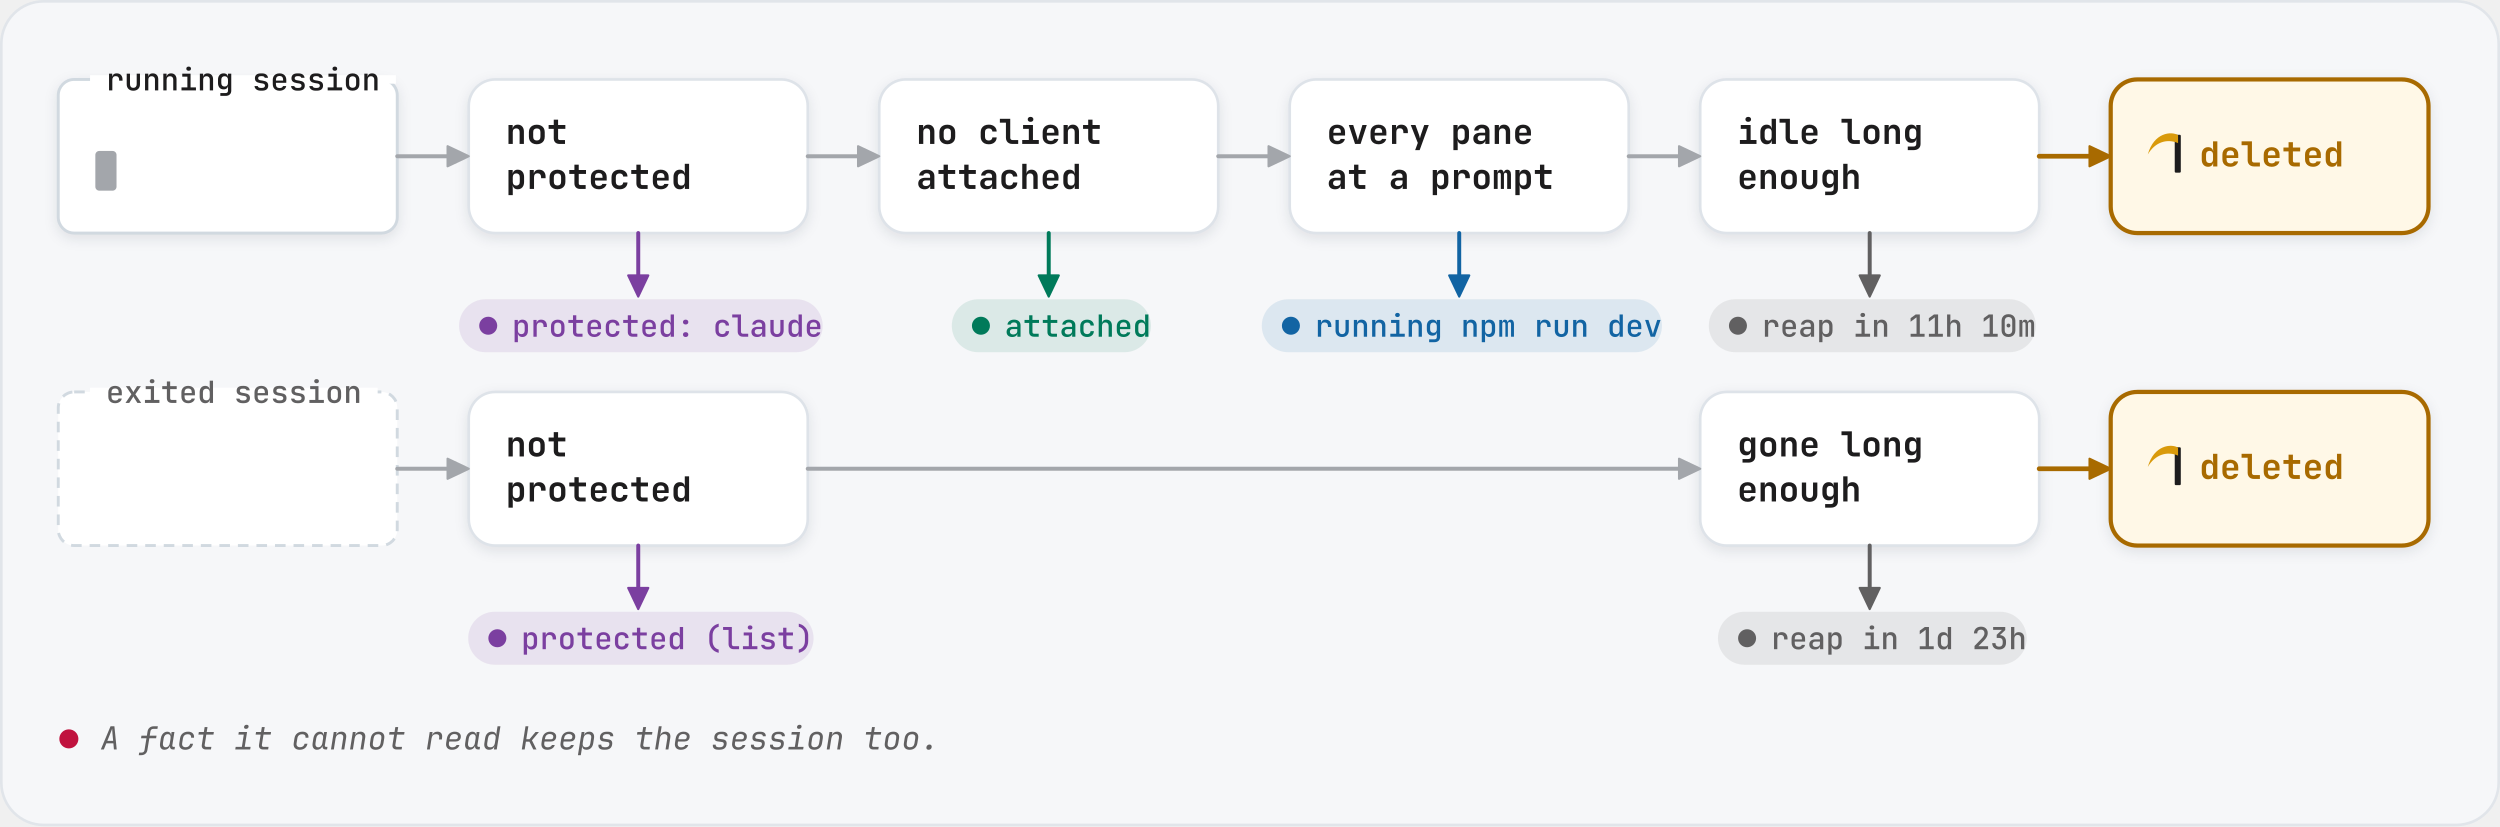
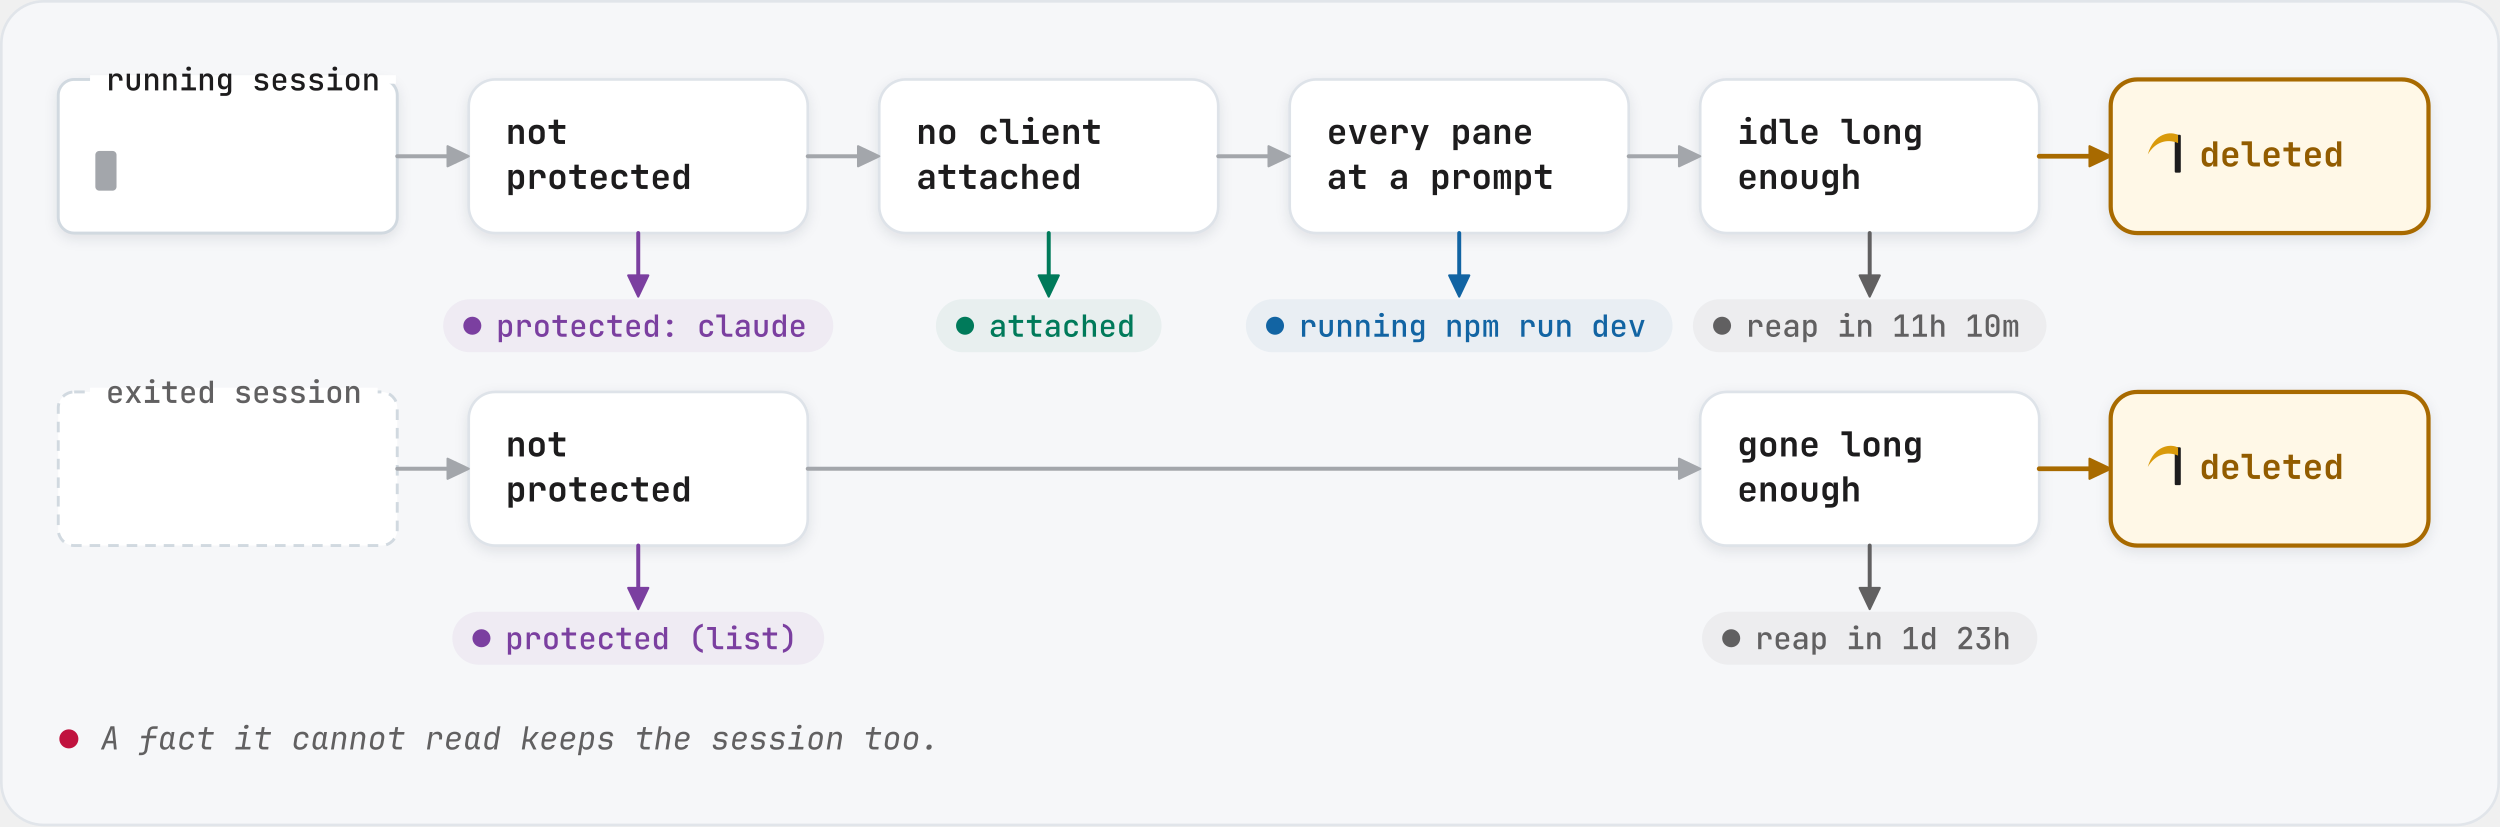
<svg xmlns="http://www.w3.org/2000/svg" viewBox="0 0 944 312" width="944" height="312" role="img" aria-label="A running session is deleted only if it is not protected, has no client attached, every pane is at a shell prompt and it has been idle long enough. Each check it fails keeps it, with the words the dashboard shows: protected: claude, attached, running npm run dev, reap in 11h 10m. An exited session is deleted once it has been gone long enough, unless protected. A fact it cannot read keeps the session too.">
  <defs>
    <filter id="lift" x="-8%" y="-20%" width="116%" height="160%" color-interpolation-filters="sRGB">
      <feGaussianBlur in="SourceAlpha" stdDeviation="2.4" />
      <feOffset dy="1.6" result="blur" />
      <feFlood flood-color="#101828" flood-opacity="0.10" />
      <feComposite in2="blur" operator="in" result="shade" />
      <feMerge>
        <feMergeNode in="shade" />
        <feMergeNode in="SourceGraphic" />
      </feMerge>
    </filter>
    <path id="g0" d="M102 0V-550H206V-445H232L199 -380Q199 -469 238 -514Q277 -560 354 -560Q442 -560 494 -506Q545 -451 545 -356V-319H434V-347Q434 -406 404 -438Q375 -469 322 -469Q269 -469 240 -437Q210 -405 210 -347V0Z" />
    <path id="g1" d="M299 10Q200 10 141 -48Q82 -105 82 -204V-550H190V-204Q190 -147 219 -116Q248 -84 299 -84Q351 -84 380 -116Q410 -147 410 -204V-550H518V-204Q518 -105 458 -48Q399 10 299 10Z" />
    <path id="g2" d="M84 0V-550H191V-445H217L191 -420Q191 -486 230 -523Q269 -560 338 -560Q420 -560 469 -508Q518 -455 518 -366V0H410V-354Q410 -408 381 -437Q352 -466 302 -466Q251 -466 222 -436Q192 -405 192 -347V0Z" />
    <path id="g3" d="M81 0V-98H274V-452H106V-550H379V-98H556V0ZM316 -645Q281 -645 260 -664Q239 -682 239 -713Q239 -745 260 -764Q281 -782 316 -782Q351 -782 372 -764Q393 -745 393 -713Q393 -682 372 -664Q351 -645 316 -645Z" />
    <path id="g4" d="M156 180V87H325Q367 87 388 67Q408 47 408 8V-47L410 -149H387L409 -169Q409 -106 370 -70Q330 -34 263 -34Q178 -34 129 -90Q80 -146 80 -241V-353Q80 -448 129 -504Q178 -560 263 -560Q330 -560 370 -524Q409 -487 409 -424L387 -445H409L408 -550H515V10Q515 89 465 134Q415 180 326 180ZM298 -127Q349 -127 378 -158Q408 -190 408 -246V-347Q408 -403 378 -434Q349 -466 298 -466Q245 -466 216 -436Q188 -405 188 -347V-246Q188 -189 216 -158Q245 -127 298 -127Z" />
    <path id="g5" d="M281 9Q222 9 178 -10Q133 -29 108 -62Q82 -96 78 -142H186Q190 -115 215 -98Q240 -82 281 -82H324Q373 -82 398 -102Q423 -122 423 -155Q423 -187 400 -206Q378 -224 334 -230L263 -241Q175 -255 134 -292Q92 -328 92 -400Q92 -476 142 -518Q191 -559 288 -559H326Q412 -559 464 -520Q515 -480 522 -414H414Q410 -438 388 -453Q365 -468 326 -468H288Q241 -468 220 -450Q198 -433 198 -399Q198 -369 217 -354Q236 -339 276 -333L349 -321Q442 -308 486 -270Q529 -231 529 -158Q529 -79 478 -35Q426 9 324 9Z" />
    <path id="g6" d="M300 10Q233 10 182 -16Q132 -43 105 -91Q78 -139 78 -203V-347Q78 -412 105 -460Q132 -507 182 -534Q233 -560 300 -560Q368 -560 418 -534Q468 -507 495 -460Q522 -412 522 -347V-249H182V-203Q182 -142 212 -110Q243 -78 301 -78Q348 -78 377 -94Q406 -111 413 -143H520Q508 -73 448 -32Q388 10 300 10ZM418 -314V-348Q418 -408 388 -441Q358 -474 300 -474Q243 -474 212 -441Q182 -408 182 -347V-322L426 -323Z" />
    <path id="g7" d="M300 9Q232 9 182 -17Q132 -43 105 -91Q78 -139 78 -204V-346Q78 -412 105 -460Q132 -507 182 -533Q232 -559 300 -559Q368 -559 418 -533Q468 -507 495 -460Q522 -412 522 -346V-204Q522 -139 495 -91Q468 -43 418 -17Q368 9 300 9ZM300 -86Q355 -86 385 -116Q415 -147 415 -204V-346Q415 -404 385 -434Q355 -464 300 -464Q246 -464 216 -434Q185 -404 185 -346V-204Q185 -147 216 -116Q246 -86 300 -86Z" />
    <path id="g8" d="M77 0V-550H199V-445H233L199 -416Q199 -484 238 -522Q278 -560 347 -560Q428 -560 476 -506Q525 -452 525 -361V0H400V-348Q400 -398 374 -425Q348 -452 301 -452Q255 -452 228 -424Q202 -396 202 -344V0Z" />
    <path id="g9" d="M300 9Q230 9 178 -18Q127 -44 98 -92Q70 -141 70 -207V-343Q70 -409 98 -458Q127 -506 178 -532Q230 -559 300 -559Q371 -559 422 -532Q473 -506 502 -458Q530 -409 530 -344V-207Q530 -141 502 -92Q473 -44 422 -18Q371 9 300 9ZM300 -100Q350 -100 378 -128Q405 -155 405 -207V-343Q405 -396 378 -423Q350 -450 300 -450Q251 -450 223 -423Q195 -396 195 -343V-207Q195 -155 223 -128Q251 -100 300 -100Z" />
    <path id="g10" d="M360 0Q281 0 236 -44Q192 -88 192 -165V-437H43V-550H192V-705H318V-550H529V-437H318V-165Q318 -113 369 -113H519V0Z" />
    <path id="g11" d="M77 180V-550H199V-445H227L199 -416Q199 -483 239 -522Q279 -560 347 -560Q430 -560 480 -503Q530 -446 530 -350V-201Q530 -137 508 -90Q485 -42 444 -16Q403 10 347 10Q279 10 239 -28Q199 -67 199 -134L227 -105H198L202 26V180ZM303 -98Q351 -98 378 -126Q405 -154 405 -206V-344Q405 -396 378 -424Q351 -452 303 -452Q256 -452 229 -424Q202 -395 202 -344V-206Q202 -155 229 -126Q256 -98 303 -98Z" />
    <path id="g12" d="M94 0V-550H212V-445H243L206 -381Q206 -470 246 -515Q286 -560 364 -560Q453 -560 504 -505Q555 -450 555 -353V-313H424V-344Q424 -397 396 -426Q369 -455 321 -455Q272 -455 246 -426Q219 -397 219 -344V0Z" />
    <path id="g13" d="M301 10Q231 10 179 -17Q127 -44 98 -92Q70 -141 70 -206V-344Q70 -409 98 -458Q127 -506 179 -533Q231 -560 301 -560Q370 -560 422 -533Q473 -506 502 -458Q530 -409 530 -344V-245H191V-206Q191 -148 219 -118Q247 -89 302 -89Q344 -89 370 -104Q396 -118 403 -146H526Q512 -75 450 -32Q389 10 301 10ZM409 -315V-345Q409 -402 382 -432Q355 -463 301 -463Q247 -463 219 -432Q191 -401 191 -344V-323L418 -325Z" />
    <path id="g14" d="M303 10Q233 10 180 -16Q128 -43 99 -92Q70 -140 70 -206V-344Q70 -411 99 -459Q128 -507 180 -534Q233 -560 303 -560Q407 -560 469 -506Q531 -453 534 -361H409Q406 -404 378 -428Q351 -451 303 -451Q253 -451 224 -424Q195 -396 195 -345V-206Q195 -155 224 -127Q253 -99 303 -99Q351 -99 378 -122Q406 -146 409 -189H534Q531 -97 469 -44Q407 10 303 10Z" />
    <path id="g15" d="M253 10Q171 10 120 -47Q70 -104 70 -200V-349Q70 -446 120 -503Q170 -560 253 -560Q321 -560 361 -522Q401 -483 401 -416L373 -445H402L398 -576V-730H523V0H401V-105H373L401 -134Q401 -67 361 -28Q321 10 253 10ZM297 -98Q345 -98 372 -126Q398 -155 398 -206V-344Q398 -395 372 -424Q345 -452 297 -452Q249 -452 222 -424Q195 -396 195 -344V-206Q195 -154 222 -126Q249 -98 297 -98Z" />
    <path id="g16" d="M384 0Q330 0 290 -22Q249 -44 226 -84Q203 -125 203 -178V-617H27V-730H328V-178Q328 -148 346 -130Q363 -113 393 -113H559V0Z" />
    <path id="g17" d="M76 0V-114H268V-437H101V-550H388V-114H558V0ZM318 -642Q280 -642 258 -662Q236 -681 236 -714Q236 -747 258 -766Q280 -786 318 -786Q356 -786 378 -766Q400 -747 400 -714Q400 -681 378 -662Q356 -642 318 -642Z" />
    <path id="g18" d="M239 10Q154 10 105 -35Q56 -80 56 -156Q56 -237 110 -281Q164 -325 263 -325H400V-372Q400 -412 374 -434Q348 -457 303 -457Q262 -457 235 -439Q208 -421 203 -390H81Q90 -468 151 -514Q212 -560 307 -560Q408 -560 466 -510Q525 -459 525 -373V0H404V-96H384L404 -123Q404 -62 359 -26Q314 10 239 10ZM280 -84Q333 -84 366 -111Q400 -138 400 -181V-248H265Q227 -248 204 -226Q181 -204 181 -168Q181 -129 208 -106Q234 -84 280 -84Z" />
    <path id="g19" d="M77 0V-730H202V-550L199 -445H233L199 -416Q199 -484 238 -522Q278 -560 347 -560Q428 -560 476 -506Q525 -452 525 -361V0H400V-348Q400 -398 374 -425Q348 -452 301 -452Q255 -452 228 -424Q202 -396 202 -344V0Z" />
    <path id="g20" d="M220 0 39 -550H167L272 -216Q281 -186 290 -154Q298 -122 302 -103Q307 -122 315 -154Q323 -186 331 -215L434 -550H561L381 0Z" />
    <path id="g21" d="M166 180 243 -30 38 -550H175L277 -269Q285 -246 293 -214Q301 -181 305 -160Q310 -181 318 -214Q326 -246 334 -269L430 -550H562L297 180Z" />
    <path id="g22" d="M52 0V-550H154V-476H175L158 -458Q158 -504 184 -532Q210 -560 251 -560Q295 -560 320 -524Q344 -488 344 -427L322 -476H356L343 -458Q343 -504 369 -532Q395 -560 438 -560Q489 -560 519 -522Q549 -484 549 -419V0H439V-414Q439 -441 427 -456Q415 -472 392 -472Q370 -472 358 -457Q345 -442 345 -414V0H255V-414Q255 -442 243 -457Q231 -472 208 -472Q185 -472 174 -457Q162 -442 162 -414V0Z" />
    <path id="g23" d="M152 180V76H315Q357 76 378 56Q399 35 399 -3V-44L401 -147H374L401 -174Q401 -107 362 -70Q322 -32 255 -32Q171 -32 122 -89Q72 -146 72 -243V-350Q72 -446 122 -503Q171 -560 255 -560Q322 -560 362 -522Q401 -485 401 -418L374 -445H401L398 -550H523V0Q523 83 468 132Q413 180 317 180ZM297 -140Q345 -140 372 -168Q398 -197 398 -248V-344Q398 -395 372 -424Q345 -452 297 -452Q249 -452 223 -424Q197 -396 197 -344V-248Q197 -196 223 -168Q249 -140 297 -140Z" />
    <path id="g24" d="M300 10Q195 10 135 -48Q75 -107 75 -208V-550H200V-209Q200 -156 226 -128Q252 -99 300 -99Q347 -99 374 -128Q400 -156 400 -209V-550H525V-208Q525 -107 464 -48Q403 10 300 10Z" />
    <path id="g25" d="M84 180V-550H191V-445H214L191 -420Q191 -485 232 -522Q272 -560 340 -560Q423 -560 472 -504Q522 -449 522 -353V-198Q522 -134 500 -88Q477 -41 436 -16Q396 10 340 10Q273 10 232 -28Q191 -65 191 -130L214 -105H189L192 23V180ZM303 -84Q356 -84 386 -114Q415 -145 415 -203V-347Q415 -405 386 -436Q356 -466 303 -466Q252 -466 222 -434Q192 -403 192 -347V-203Q192 -147 222 -116Q252 -84 303 -84Z" />
    <path id="g26" d="M360 0Q285 0 243 -41Q201 -82 201 -155V-452H49V-550H201V-705H309V-550H524V-452H309V-155Q309 -98 364 -98H514V0Z" />
    <path id="g27" d="M304 10Q236 10 184 -16Q133 -41 106 -90Q78 -138 78 -203V-347Q78 -413 106 -461Q133 -509 184 -534Q236 -560 304 -560Q403 -560 463 -508Q523 -456 526 -366H418Q415 -413 385 -439Q355 -465 304 -465Q249 -465 217 -434Q185 -404 185 -348V-203Q185 -147 217 -116Q249 -85 304 -85Q355 -85 385 -111Q415 -137 418 -184H526Q523 -94 463 -42Q403 10 304 10Z" />
    <path id="g28" d="M261 10Q178 10 128 -46Q78 -102 78 -197V-352Q78 -448 128 -504Q178 -560 261 -560Q329 -560 369 -522Q409 -485 409 -420L386 -445H411L408 -573V-730H516V0H409V-105H386L409 -130Q409 -65 369 -28Q329 10 261 10ZM298 -84Q349 -84 378 -116Q408 -147 408 -203V-347Q408 -403 378 -434Q349 -466 298 -466Q245 -466 215 -436Q185 -405 185 -347V-203Q185 -145 215 -114Q245 -84 298 -84Z" />
    <path id="g29" d="M300 -401Q261 -401 236 -423Q212 -445 212 -481Q212 -517 236 -538Q261 -560 300 -560Q340 -560 364 -538Q388 -517 388 -481Q388 -445 364 -423Q340 -401 300 -401ZM300 10Q261 10 236 -12Q212 -34 212 -69Q212 -106 236 -128Q261 -149 300 -149Q340 -149 364 -128Q388 -106 388 -69Q388 -34 364 -12Q340 10 300 10Z" />
    <path id="g30" d="M379 0Q328 0 290 -20Q252 -41 230 -79Q209 -117 209 -167V-632H29V-730H317V-167Q317 -135 335 -116Q353 -98 384 -98H554V0Z" />
    <path id="g31" d="M245 10Q159 10 110 -34Q60 -79 60 -156Q60 -234 112 -278Q165 -323 257 -323H410V-374Q410 -419 382 -444Q354 -469 303 -469Q258 -469 228 -450Q198 -430 193 -398H87Q96 -472 156 -516Q215 -560 306 -560Q404 -560 461 -510Q518 -461 518 -376V0H413V-101H395L413 -121Q413 -61 367 -26Q321 10 245 10ZM277 -73Q335 -73 372 -102Q410 -132 410 -178V-250H259Q217 -250 192 -227Q168 -204 168 -164Q168 -122 197 -98Q226 -73 277 -73Z" />
    <path id="g32" d="M84 0V-730H192V-550L191 -445H217L191 -420Q191 -486 230 -523Q269 -560 338 -560Q420 -560 469 -508Q518 -455 518 -366V0H410V-354Q410 -408 381 -438Q352 -468 302 -468Q251 -468 222 -436Q192 -405 192 -347V0Z" />
    <path id="g33" d="M59 0V-550H149V-480H169L154 -459Q154 -505 179 -532Q204 -560 246 -560Q291 -560 316 -525Q340 -490 340 -429L316 -480H354L338 -459Q338 -505 364 -532Q389 -560 432 -560Q483 -560 512 -522Q541 -483 541 -419V0H445V-416Q445 -447 432 -464Q418 -481 393 -481Q368 -481 354 -464Q341 -448 341 -417V0H260V-416Q260 -448 246 -464Q232 -481 206 -481Q181 -481 168 -464Q156 -448 156 -417V0Z" />
    <path id="g34" d="M229 0 47 -550H157L270 -198Q281 -167 290 -136Q298 -104 302 -86Q307 -104 316 -136Q324 -167 333 -198L444 -550H553L371 0Z" />
    <path id="g35" d="M87 0V-96H281V-636L86 -491V-608L253 -730H389V-96H546V0Z" />
    <path id="g36" d="M300 10Q231 10 180 -17Q130 -44 102 -92Q74 -141 74 -206V-524Q74 -590 102 -638Q129 -686 180 -713Q231 -740 300 -740Q370 -740 420 -713Q471 -686 498 -638Q526 -590 526 -524V-206Q526 -141 498 -92Q470 -44 420 -17Q369 10 300 10ZM300 -83Q356 -83 390 -117Q423 -151 423 -206V-524Q423 -579 390 -613Q356 -647 300 -647Q244 -647 210 -613Q177 -579 177 -524V-206Q177 -151 210 -117Q244 -83 300 -83ZM300 -303Q272 -303 254 -321Q237 -339 237 -368Q237 -396 254 -414Q272 -431 300 -431Q328 -431 346 -414Q363 -396 363 -368Q363 -339 346 -321Q328 -303 300 -303Z" />
    <path id="g37" d="M43 0 236 -284 55 -550H179L276 -398Q283 -386 290 -372Q297 -359 301 -350Q304 -359 311 -372Q318 -386 325 -398L422 -550H546L365 -283L557 0H433L326 -165Q319 -177 312 -192Q305 -207 301 -216Q297 -207 290 -192Q282 -177 274 -165L166 0Z" />
    <path id="g38" d="M485 120Q338 83 257 -20Q176 -122 176 -270V-450Q176 -547 214 -626Q251 -705 320 -760Q390 -816 485 -840V-736Q423 -721 378 -682Q333 -642 308 -583Q284 -524 284 -450V-270Q284 -198 308 -139Q333 -80 378 -42Q423 -3 485 12Z" />
    <path id="g39" d="M115 120V12Q177 -3 222 -42Q267 -80 292 -139Q316 -198 316 -270V-450Q316 -524 292 -583Q267 -642 222 -682Q177 -721 115 -736V-840Q211 -816 280 -760Q349 -705 386 -626Q424 -547 424 -450V-270Q424 -122 343 -20Q262 83 115 120Z" />
    <path id="g40" d="M85 0V-107L311 -340Q363 -394 388 -438Q412 -481 412 -524Q412 -580 382 -612Q351 -644 298 -644Q240 -644 206 -610Q173 -577 173 -519H65Q67 -587 96 -636Q125 -686 177 -713Q229 -740 299 -740Q366 -740 416 -714Q466 -688 493 -641Q520 -594 520 -530Q520 -465 486 -403Q453 -341 377 -265L212 -98H531V0Z" />
    <path id="g41" d="M291 10Q222 10 171 -16Q120 -42 92 -90Q65 -137 65 -200H173Q173 -145 204 -114Q236 -83 292 -83Q349 -83 380 -115Q411 -147 411 -200V-254Q411 -310 380 -340Q349 -371 292 -371H214V-473L384 -635H96V-730H494V-628L293 -439V-465Q397 -465 458 -408Q519 -351 519 -255V-200Q519 -137 491 -90Q463 -42 412 -16Q360 10 291 10Z" />
    <path id="g42" d="M6 0 312 -730H433L506 0H418L401 -194H180L101 0ZM210 -270H394L373 -495Q367 -559 365 -602Q363 -645 363 -658Q359 -645 344 -602Q328 -559 302 -496Z" />
    <path id="g43" d="M0 180 13 98H87Q168 98 181 20L242 -353H71L84 -435H255L277 -570Q289 -644 342 -687Q394 -730 475 -730H600L587 -648H461Q380 -648 367 -570L345 -435H559L546 -353H332L271 20Q259 94 206 137Q154 180 73 180Z" />
    <path id="g44" d="M205 10Q156 10 122 -16Q88 -42 74 -88Q61 -134 70 -194L95 -355Q105 -416 134 -462Q163 -508 205 -534Q247 -560 296 -560Q352 -560 384 -528Q416 -497 414 -445H417L432 -550H522L455 -127Q452 -107 463 -94Q474 -82 493 -82H538L525 0H475Q426 0 400 -32Q374 -64 381 -111Q362 -56 314 -23Q267 10 205 10ZM248 -68Q298 -68 332 -104Q367 -139 377 -200L400 -350Q409 -411 386 -446Q362 -482 313 -482Q263 -482 228 -446Q193 -411 184 -350L161 -200Q152 -139 176 -104Q199 -68 248 -68Z" />
    <path id="g45" d="M262 10Q164 10 112 -46Q61 -103 76 -200L99 -350Q114 -450 182 -505Q249 -560 353 -560Q448 -560 498 -508Q549 -456 538 -370H448Q453 -423 424 -452Q396 -480 340 -480Q281 -480 240 -446Q200 -413 190 -351L166 -200Q156 -138 186 -104Q216 -70 275 -70Q331 -70 368 -99Q406 -128 418 -180H508Q490 -89 426 -40Q361 10 262 10Z" />
    <path id="g46" d="M311 0Q243 0 208 -40Q174 -79 184 -145L235 -468H77L90 -550H248L273 -705H363L338 -550H563L550 -468H325L274 -145Q270 -117 284 -100Q297 -82 324 -82H484L471 0Z" />
    <path id="g47" d="M36 0 49 -82H244L305 -468H135L148 -550H408L334 -82H519L506 0ZM374 -649Q341 -649 325 -666Q309 -683 313 -712Q318 -742 340 -760Q361 -777 394 -777Q427 -777 444 -760Q460 -742 455 -712Q451 -683 429 -666Q407 -649 374 -649Z" />
    <path id="g48" d="M48 0 135 -550H225L208 -445H210Q225 -500 268 -530Q311 -560 374 -560Q457 -560 498 -509Q539 -458 525 -370L466 0H376L432 -354Q442 -417 416 -450Q390 -484 336 -484Q280 -484 242 -449Q204 -414 193 -350L138 0Z" />
    <path id="g49" d="M254 10Q157 10 109 -46Q61 -103 76 -200L99 -350Q114 -450 178 -505Q243 -560 345 -560Q442 -560 490 -504Q539 -447 524 -351L500 -200Q484 -100 420 -45Q355 10 254 10ZM267 -70Q326 -70 363 -103Q400 -136 410 -200L433 -350Q443 -414 417 -447Q391 -480 332 -480Q274 -480 236 -447Q199 -414 189 -350L166 -200Q156 -136 182 -103Q209 -70 267 -70Z" />
    <path id="g50" d="M68 0 155 -550H245L228 -445H230Q246 -498 289 -529Q332 -560 396 -560Q482 -560 520 -508Q558 -457 543 -362L536 -315H446L453 -362Q472 -482 355 -482Q296 -482 260 -448Q224 -414 213 -350L158 0Z" />
    <path id="g51" d="M254 10Q157 10 107 -48Q57 -107 73 -210L94 -340Q111 -445 176 -502Q242 -560 345 -560Q408 -560 453 -537Q498 -514 520 -474Q541 -434 533 -382Q523 -317 480 -284Q438 -250 370 -250H168L160 -200Q150 -139 180 -104Q209 -68 267 -68Q317 -68 352 -88Q388 -107 400 -140H490Q470 -69 408 -30Q346 10 254 10ZM179 -322H380Q404 -322 420 -336Q437 -350 442 -382Q450 -429 420 -458Q389 -486 333 -486Q272 -486 232 -450Q193 -415 183 -350Z" />
    <path id="g52" d="M222 10Q143 10 102 -46Q60 -102 74 -194L99 -355Q114 -453 170 -506Q226 -560 313 -560Q375 -560 410 -529Q446 -498 445 -445H446L464 -570L490 -730H580L464 0H374L391 -105H390Q375 -50 332 -20Q288 10 222 10ZM265 -68Q321 -68 358 -103Q396 -138 406 -200L429 -350Q439 -412 412 -447Q386 -482 330 -482Q273 -482 236 -452Q200 -423 189 -355L164 -195Q154 -128 181 -98Q208 -68 265 -68Z" />
    <path id="g53" d="M53 0 169 -730H259L194 -323H295L485 -550H592L372 -288L515 0H414L293 -245H182L143 0Z" />
    <path id="g54" d="M19 180 135 -550H225L208 -445H209Q224 -500 268 -530Q311 -560 377 -560Q458 -560 498 -504Q539 -449 525 -356L500 -195Q485 -98 428 -44Q372 10 286 10Q226 10 190 -22Q155 -53 156 -105H153L135 20L109 180ZM269 -68Q326 -68 363 -98Q400 -128 410 -195L435 -355Q446 -423 418 -452Q391 -482 334 -482Q279 -482 241 -447Q203 -412 193 -350L170 -200Q160 -138 187 -103Q214 -68 269 -68Z" />
    <path id="g55" d="M233 8Q142 8 98 -34Q54 -75 65 -151H155Q149 -113 172 -92Q196 -70 245 -70H289Q339 -70 370 -92Q401 -114 407 -154Q419 -225 355 -234L207 -256Q152 -264 127 -302Q102 -341 112 -404Q123 -479 178 -518Q232 -558 322 -558H366Q447 -558 491 -520Q535 -481 529 -415H438Q440 -444 418 -463Q395 -482 354 -482H310Q264 -482 235 -461Q206 -440 200 -404Q191 -345 243 -338L381 -318Q519 -298 495 -154Q469 8 277 8Z" />
    <path id="g56" d="M48 0 164 -730H254L225 -550L208 -445H210Q225 -500 268 -530Q311 -560 374 -560Q457 -560 498 -509Q539 -458 525 -370L466 0H376L432 -355Q442 -417 416 -450Q390 -484 336 -484Q280 -484 242 -449Q203 -414 193 -350L138 0Z" />
    <path id="g57" d="M254 10Q217 10 198 -12Q178 -35 184 -71Q190 -109 217 -132Q244 -156 281 -156Q318 -156 337 -132Q356 -109 350 -71Q344 -35 318 -12Q291 10 254 10Z" />
  </defs>
  <rect x="0.5" y="0.5" width="943" height="311" rx="16" fill="#F6F7F9" stroke="#E1E5EA" />
  <g transform="translate(22 22)">
    <rect x="0" y="8" width="128" height="58" rx="6" fill="#FFFFFF" stroke="#D1D9E0" stroke-width="1.1" filter="url(#lift)" />
    <rect x="12" y="6.4" width="115.5" height="3.2" rx="0" fill="#FFFFFF" />
    <g transform="scale(0.0115)" fill="#1D1C1D">
      <use href="#g0" x="1565.2" y="1055.7" />
      <use href="#g1" x="2165.2" y="1055.7" />
      <use href="#g2" x="2765.2" y="1055.7" />
      <use href="#g2" x="3365.2" y="1055.7" />
      <use href="#g3" x="3965.2" y="1055.7" />
      <use href="#g2" x="4565.2" y="1055.7" />
      <use href="#g4" x="5165.2" y="1055.7" />
      <use href="#g5" x="6365.2" y="1055.7" />
      <use href="#g6" x="6965.2" y="1055.7" />
      <use href="#g5" x="7565.2" y="1055.7" />
      <use href="#g5" x="8165.2" y="1055.7" />
      <use href="#g3" x="8765.2" y="1055.7" />
      <use href="#g7" x="9365.2" y="1055.7" />
      <use href="#g2" x="9965.2" y="1055.7" />
    </g>
    <rect x="14" y="35.0" width="8" height="15" rx="1.5" fill="#A3A6AB" />
    <rect x="155" y="8" width="128" height="58" rx="10" fill="#FFFFFF" stroke="#DEE3E9" stroke-width="1" filter="url(#lift)" />
    <g transform="scale(0.013)" fill="#1D1C1D">
      <use href="#g8" x="13000.0" y="2488.5" />
      <use href="#g9" x="13600.0" y="2488.5" />
      <use href="#g10" x="14200.0" y="2488.5" />
    </g>
    <g transform="scale(0.013)" fill="#1D1C1D">
      <use href="#g11" x="13000.0" y="3796.2" />
      <use href="#g12" x="13600.0" y="3796.2" />
      <use href="#g9" x="14200.0" y="3796.2" />
      <use href="#g10" x="14800.0" y="3796.2" />
      <use href="#g13" x="15400.0" y="3796.2" />
      <use href="#g14" x="16000.0" y="3796.2" />
      <use href="#g10" x="16600.0" y="3796.2" />
      <use href="#g13" x="17200.0" y="3796.2" />
      <use href="#g15" x="17800.0" y="3796.2" />
    </g>
    <path d="M128,37.0 L148.0,37.0" fill="none" stroke="#A3A6AB" stroke-width="1.5" stroke-linejoin="round" stroke-linecap="round" />
    <path d="M155,37.0 L147.0,40.8 L147.0,33.2 Z" fill="#A3A6AB" stroke="#A3A6AB" stroke-width="0.8" stroke-linejoin="round" />
    <rect x="310" y="8" width="128" height="58" rx="10" fill="#FFFFFF" stroke="#DEE3E9" stroke-width="1" filter="url(#lift)" />
    <g transform="scale(0.013)" fill="#1D1C1D">
      <use href="#g8" x="24923.1" y="2488.5" />
      <use href="#g9" x="25523.1" y="2488.5" />
      <use href="#g14" x="26723.1" y="2488.5" />
      <use href="#g16" x="27323.1" y="2488.5" />
      <use href="#g17" x="27923.1" y="2488.5" />
      <use href="#g13" x="28523.1" y="2488.5" />
      <use href="#g8" x="29123.1" y="2488.5" />
      <use href="#g10" x="29723.1" y="2488.5" />
    </g>
    <g transform="scale(0.013)" fill="#1D1C1D">
      <use href="#g18" x="24923.1" y="3796.2" />
      <use href="#g10" x="25523.1" y="3796.2" />
      <use href="#g10" x="26123.1" y="3796.2" />
      <use href="#g18" x="26723.1" y="3796.2" />
      <use href="#g14" x="27323.1" y="3796.2" />
      <use href="#g19" x="27923.1" y="3796.2" />
      <use href="#g13" x="28523.1" y="3796.2" />
      <use href="#g15" x="29123.1" y="3796.2" />
    </g>
    <path d="M283,37.0 L303.0,37.0" fill="none" stroke="#A3A6AB" stroke-width="1.5" stroke-linejoin="round" stroke-linecap="round" />
    <path d="M310,37.0 L302.0,40.8 L302.0,33.2 Z" fill="#A3A6AB" stroke="#A3A6AB" stroke-width="0.8" stroke-linejoin="round" />
    <rect x="465" y="8" width="128" height="58" rx="10" fill="#FFFFFF" stroke="#DEE3E9" stroke-width="1" filter="url(#lift)" />
    <g transform="scale(0.013)" fill="#1D1C1D">
      <use href="#g13" x="36846.2" y="2488.5" />
      <use href="#g20" x="37446.2" y="2488.5" />
      <use href="#g13" x="38046.2" y="2488.5" />
      <use href="#g12" x="38646.2" y="2488.5" />
      <use href="#g21" x="39246.2" y="2488.5" />
      <use href="#g11" x="40446.2" y="2488.5" />
      <use href="#g18" x="41046.2" y="2488.5" />
      <use href="#g8" x="41646.2" y="2488.5" />
      <use href="#g13" x="42246.2" y="2488.5" />
    </g>
    <g transform="scale(0.013)" fill="#1D1C1D">
      <use href="#g18" x="36846.2" y="3796.2" />
      <use href="#g10" x="37446.2" y="3796.2" />
      <use href="#g18" x="38646.2" y="3796.2" />
      <use href="#g11" x="39846.2" y="3796.2" />
      <use href="#g12" x="40446.2" y="3796.2" />
      <use href="#g9" x="41046.2" y="3796.2" />
      <use href="#g22" x="41646.2" y="3796.2" />
      <use href="#g11" x="42246.2" y="3796.2" />
      <use href="#g10" x="42846.2" y="3796.2" />
    </g>
    <path d="M438,37.0 L458.0,37.0" fill="none" stroke="#A3A6AB" stroke-width="1.5" stroke-linejoin="round" stroke-linecap="round" />
    <path d="M465,37.0 L457.0,40.8 L457.0,33.2 Z" fill="#A3A6AB" stroke="#A3A6AB" stroke-width="0.8" stroke-linejoin="round" />
    <rect x="620" y="8" width="128" height="58" rx="10" fill="#FFFFFF" stroke="#DEE3E9" stroke-width="1" filter="url(#lift)" />
    <g transform="scale(0.013)" fill="#1D1C1D">
      <use href="#g17" x="48769.2" y="2488.5" />
      <use href="#g15" x="49369.2" y="2488.5" />
      <use href="#g16" x="49969.2" y="2488.5" />
      <use href="#g13" x="50569.2" y="2488.5" />
      <use href="#g16" x="51769.2" y="2488.5" />
      <use href="#g9" x="52369.2" y="2488.5" />
      <use href="#g8" x="52969.2" y="2488.5" />
      <use href="#g23" x="53569.2" y="2488.5" />
    </g>
    <g transform="scale(0.013)" fill="#1D1C1D">
      <use href="#g13" x="48769.2" y="3796.2" />
      <use href="#g8" x="49369.2" y="3796.2" />
      <use href="#g9" x="49969.2" y="3796.2" />
      <use href="#g24" x="50569.2" y="3796.2" />
      <use href="#g23" x="51169.2" y="3796.2" />
      <use href="#g19" x="51769.2" y="3796.2" />
    </g>
    <path d="M593,37.0 L613.0,37.0" fill="none" stroke="#A3A6AB" stroke-width="1.5" stroke-linejoin="round" stroke-linecap="round" />
    <path d="M620,37.0 L612.0,40.8 L612.0,33.2 Z" fill="#A3A6AB" stroke="#A3A6AB" stroke-width="0.8" stroke-linejoin="round" />
    <rect x="775" y="8" width="120" height="58" rx="10" fill="#FFF8E7" stroke="#A86A00" stroke-width="1.6" filter="url(#lift)" />
    <rect x="799.18" y="28.89" width="2.29" height="14.30" rx="0.41" fill="#1D1C1D" />
    <path d="M800.44,29.03 C797.87,27.46 791.29,28.03 789.00,36.33 C791.86,31.46 796.44,30.32 800.44,32.04 Z" fill="#D99A0B" />
-     <g transform="scale(0.013)" fill="#A86A00">
+     <g transform="scale(0.013)" fill="#925C00">
      <use href="#g15" x="62190.0" y="3142.3" />
      <use href="#g13" x="62790.0" y="3142.3" />
      <use href="#g16" x="63390.0" y="3142.3" />
      <use href="#g13" x="63990.0" y="3142.3" />
      <use href="#g10" x="64590.0" y="3142.3" />
      <use href="#g13" x="65190.0" y="3142.3" />
      <use href="#g15" x="65790.0" y="3142.3" />
    </g>
    <path d="M748,37.0 L768.0,37.0" fill="none" stroke="#A86A00" stroke-width="1.8" stroke-linejoin="round" stroke-linecap="round" />
    <path d="M775,37.0 L767.0,40.8 L767.0,33.2 Z" fill="#A86A00" stroke="#A86A00" stroke-width="0.8" stroke-linejoin="round" />
    <path d="M219.0,66 L219.0,83.0" fill="none" stroke="#7B3FA0" stroke-width="1.5" stroke-linejoin="round" stroke-linecap="round" />
    <path d="M219.0,90 L215.2,82.0 L222.8,82.0 Z" fill="#7B3FA0" stroke="#7B3FA0" stroke-width="0.8" stroke-linejoin="round" />
-     <rect x="151.35" y="91" width="137.3" height="20" rx="10.0" fill="#7B3FA0" fill-opacity="0.11" />
-     <circle cx="162.35" cy="101.0" r="3.4" fill="#7B3FA0" />
+     <rect x="145.35" y="91" width="147.3" height="20" rx="10.0" fill="#7B3FA0" fill-opacity="0.06" />
+     <circle cx="156.35" cy="101.0" r="3.4" fill="#7B3FA0" />
    <g transform="scale(0.0115)" fill="#7B3FA0">
-       <use href="#g25" x="14900.0" y="9142.6" />
-       <use href="#g0" x="15500.0" y="9142.6" />
-       <use href="#g7" x="16100.0" y="9142.6" />
-       <use href="#g26" x="16700.0" y="9142.6" />
-       <use href="#g6" x="17300.0" y="9142.6" />
-       <use href="#g27" x="17900.0" y="9142.6" />
-       <use href="#g26" x="18500.0" y="9142.6" />
-       <use href="#g6" x="19100.0" y="9142.6" />
-       <use href="#g28" x="19700.0" y="9142.6" />
-       <use href="#g29" x="20300.0" y="9142.6" />
-       <use href="#g27" x="21500.0" y="9142.6" />
-       <use href="#g30" x="22100.0" y="9142.6" />
-       <use href="#g31" x="22700.0" y="9142.6" />
-       <use href="#g1" x="23300.0" y="9142.6" />
-       <use href="#g28" x="23900.0" y="9142.6" />
-       <use href="#g6" x="24500.0" y="9142.6" />
+       <use href="#g25" x="14378.3" y="9142.6" />
+       <use href="#g0" x="14978.3" y="9142.6" />
+       <use href="#g7" x="15578.3" y="9142.6" />
+       <use href="#g26" x="16178.3" y="9142.6" />
+       <use href="#g6" x="16778.3" y="9142.6" />
+       <use href="#g27" x="17378.3" y="9142.6" />
+       <use href="#g26" x="17978.3" y="9142.6" />
+       <use href="#g6" x="18578.3" y="9142.6" />
+       <use href="#g28" x="19178.3" y="9142.6" />
+       <use href="#g29" x="19778.3" y="9142.6" />
+       <use href="#g27" x="20978.3" y="9142.6" />
+       <use href="#g30" x="21578.3" y="9142.6" />
+       <use href="#g31" x="22178.3" y="9142.6" />
+       <use href="#g1" x="22778.3" y="9142.6" />
+       <use href="#g28" x="23378.3" y="9142.6" />
+       <use href="#g6" x="23978.3" y="9142.6" />
    </g>
    <path d="M374.0,66 L374.0,83.0" fill="none" stroke="#007A5A" stroke-width="1.5" stroke-linejoin="round" stroke-linecap="round" />
    <path d="M374.0,90 L370.2,82.0 L377.8,82.0 Z" fill="#007A5A" stroke="#007A5A" stroke-width="0.8" stroke-linejoin="round" />
-     <rect x="337.4" y="91" width="75.2" height="20" rx="10.0" fill="#007A5A" fill-opacity="0.11" />
-     <circle cx="348.4" cy="101.0" r="3.4" fill="#007A5A" />
+     <rect x="331.4" y="91" width="85.2" height="20" rx="10.0" fill="#007A5A" fill-opacity="0.06" />
+     <circle cx="342.4" cy="101.0" r="3.4" fill="#007A5A" />
    <g transform="scale(0.0115)" fill="#007A5A">
-       <use href="#g31" x="31078.3" y="9142.6" />
-       <use href="#g26" x="31678.3" y="9142.6" />
-       <use href="#g26" x="32278.3" y="9142.6" />
-       <use href="#g31" x="32878.3" y="9142.6" />
-       <use href="#g27" x="33478.3" y="9142.6" />
-       <use href="#g32" x="34078.3" y="9142.6" />
-       <use href="#g6" x="34678.3" y="9142.6" />
-       <use href="#g28" x="35278.3" y="9142.6" />
+       <use href="#g31" x="30556.5" y="9142.6" />
+       <use href="#g26" x="31156.5" y="9142.6" />
+       <use href="#g26" x="31756.5" y="9142.6" />
+       <use href="#g31" x="32356.5" y="9142.6" />
+       <use href="#g27" x="32956.5" y="9142.6" />
+       <use href="#g32" x="33556.5" y="9142.6" />
+       <use href="#g6" x="34156.5" y="9142.6" />
+       <use href="#g28" x="34756.5" y="9142.6" />
    </g>
    <path d="M529.0,66 L529.0,83.0" fill="none" stroke="#1264A3" stroke-width="1.5" stroke-linejoin="round" stroke-linecap="round" />
    <path d="M529.0,90 L525.2,82.0 L532.8,82.0 Z" fill="#1264A3" stroke="#1264A3" stroke-width="0.8" stroke-linejoin="round" />
-     <rect x="454.45" y="91" width="151.1" height="20" rx="10.0" fill="#1264A3" fill-opacity="0.11" />
-     <circle cx="465.45" cy="101.0" r="3.4" fill="#1264A3" />
+     <rect x="448.45" y="91" width="161.1" height="20" rx="10.0" fill="#1264A3" fill-opacity="0.06" />
+     <circle cx="459.45" cy="101.0" r="3.4" fill="#1264A3" />
    <g transform="scale(0.0115)" fill="#1264A3">
-       <use href="#g0" x="41256.5" y="9142.6" />
-       <use href="#g1" x="41856.5" y="9142.6" />
-       <use href="#g2" x="42456.5" y="9142.6" />
-       <use href="#g2" x="43056.5" y="9142.6" />
-       <use href="#g3" x="43656.5" y="9142.6" />
-       <use href="#g2" x="44256.5" y="9142.6" />
-       <use href="#g4" x="44856.5" y="9142.6" />
-       <use href="#g2" x="46056.5" y="9142.6" />
-       <use href="#g25" x="46656.5" y="9142.6" />
-       <use href="#g33" x="47256.5" y="9142.6" />
-       <use href="#g0" x="48456.5" y="9142.6" />
-       <use href="#g1" x="49056.5" y="9142.6" />
-       <use href="#g2" x="49656.5" y="9142.6" />
-       <use href="#g28" x="50856.5" y="9142.6" />
-       <use href="#g6" x="51456.5" y="9142.6" />
-       <use href="#g34" x="52056.5" y="9142.6" />
+       <use href="#g0" x="40734.8" y="9142.6" />
+       <use href="#g1" x="41334.8" y="9142.6" />
+       <use href="#g2" x="41934.8" y="9142.6" />
+       <use href="#g2" x="42534.8" y="9142.6" />
+       <use href="#g3" x="43134.8" y="9142.6" />
+       <use href="#g2" x="43734.8" y="9142.6" />
+       <use href="#g4" x="44334.8" y="9142.6" />
+       <use href="#g2" x="45534.8" y="9142.6" />
+       <use href="#g25" x="46134.8" y="9142.6" />
+       <use href="#g33" x="46734.8" y="9142.6" />
+       <use href="#g0" x="47934.8" y="9142.6" />
+       <use href="#g1" x="48534.8" y="9142.6" />
+       <use href="#g2" x="49134.8" y="9142.6" />
+       <use href="#g28" x="50334.8" y="9142.6" />
+       <use href="#g6" x="50934.8" y="9142.6" />
+       <use href="#g34" x="51534.8" y="9142.6" />
    </g>
    <path d="M684.0,66 L684.0,83.0" fill="none" stroke="#616061" stroke-width="1.5" stroke-linejoin="round" stroke-linecap="round" />
    <path d="M684.0,90 L680.2,82.0 L687.8,82.0 Z" fill="#616061" stroke="#616061" stroke-width="0.8" stroke-linejoin="round" />
-     <rect x="623.25" y="91" width="123.5" height="20" rx="10.0" fill="#616061" fill-opacity="0.11" />
-     <circle cx="634.25" cy="101.0" r="3.4" fill="#616061" />
+     <rect x="617.25" y="91" width="133.5" height="20" rx="10.0" fill="#616061" fill-opacity="0.06" />
+     <circle cx="628.25" cy="101.0" r="3.4" fill="#616061" />
    <g transform="scale(0.0115)" fill="#616061">
-       <use href="#g0" x="55934.8" y="9142.6" />
-       <use href="#g6" x="56534.8" y="9142.6" />
-       <use href="#g31" x="57134.8" y="9142.6" />
-       <use href="#g25" x="57734.8" y="9142.6" />
-       <use href="#g3" x="58934.8" y="9142.6" />
-       <use href="#g2" x="59534.8" y="9142.6" />
-       <use href="#g35" x="60734.8" y="9142.6" />
-       <use href="#g35" x="61334.8" y="9142.6" />
-       <use href="#g32" x="61934.8" y="9142.6" />
-       <use href="#g35" x="63134.8" y="9142.6" />
-       <use href="#g36" x="63734.8" y="9142.6" />
-       <use href="#g33" x="64334.8" y="9142.6" />
+       <use href="#g0" x="55413.0" y="9142.6" />
+       <use href="#g6" x="56013.0" y="9142.6" />
+       <use href="#g31" x="56613.0" y="9142.6" />
+       <use href="#g25" x="57213.0" y="9142.6" />
+       <use href="#g3" x="58413.0" y="9142.6" />
+       <use href="#g2" x="59013.0" y="9142.6" />
+       <use href="#g35" x="60213.0" y="9142.6" />
+       <use href="#g35" x="60813.0" y="9142.6" />
+       <use href="#g32" x="61413.0" y="9142.6" />
+       <use href="#g35" x="62613.0" y="9142.6" />
+       <use href="#g36" x="63213.0" y="9142.6" />
+       <use href="#g33" x="63813.0" y="9142.6" />
    </g>
    <rect x="0" y="126" width="128" height="58" rx="6" fill="#FFFFFF" stroke="#D1D9E0" stroke-width="1.1" stroke-dasharray="4 3" />
    <rect x="12" y="124.4" width="108.6" height="3.2" rx="0" fill="#FFFFFF" />
    <g transform="scale(0.0115)" fill="#616061">
      <use href="#g6" x="1565.2" y="11316.5" />
      <use href="#g37" x="2165.2" y="11316.5" />
      <use href="#g3" x="2765.2" y="11316.5" />
      <use href="#g26" x="3365.2" y="11316.5" />
      <use href="#g6" x="3965.2" y="11316.5" />
      <use href="#g28" x="4565.2" y="11316.5" />
      <use href="#g5" x="5765.2" y="11316.5" />
      <use href="#g6" x="6365.2" y="11316.5" />
      <use href="#g5" x="6965.2" y="11316.5" />
      <use href="#g5" x="7565.2" y="11316.5" />
      <use href="#g3" x="8165.2" y="11316.5" />
      <use href="#g7" x="8765.2" y="11316.5" />
      <use href="#g2" x="9365.2" y="11316.5" />
    </g>
    <rect x="155" y="126" width="128" height="58" rx="10" fill="#FFFFFF" stroke="#DEE3E9" stroke-width="1" filter="url(#lift)" />
    <g transform="scale(0.013)" fill="#1D1C1D">
      <use href="#g8" x="13000.0" y="11565.4" />
      <use href="#g9" x="13600.0" y="11565.4" />
      <use href="#g10" x="14200.0" y="11565.4" />
    </g>
    <g transform="scale(0.013)" fill="#1D1C1D">
      <use href="#g11" x="13000.0" y="12873.1" />
      <use href="#g12" x="13600.0" y="12873.1" />
      <use href="#g9" x="14200.0" y="12873.1" />
      <use href="#g10" x="14800.0" y="12873.1" />
      <use href="#g13" x="15400.0" y="12873.1" />
      <use href="#g14" x="16000.0" y="12873.1" />
      <use href="#g10" x="16600.0" y="12873.1" />
      <use href="#g13" x="17200.0" y="12873.1" />
      <use href="#g15" x="17800.0" y="12873.1" />
    </g>
    <path d="M128,155.0 L148.0,155.0" fill="none" stroke="#A3A6AB" stroke-width="1.5" stroke-linejoin="round" stroke-linecap="round" />
    <path d="M155,155.0 L147.0,158.8 L147.0,151.2 Z" fill="#A3A6AB" stroke="#A3A6AB" stroke-width="0.8" stroke-linejoin="round" />
    <rect x="620" y="126" width="128" height="58" rx="10" fill="#FFFFFF" stroke="#DEE3E9" stroke-width="1" filter="url(#lift)" />
    <g transform="scale(0.013)" fill="#1D1C1D">
      <use href="#g23" x="48769.2" y="11565.4" />
      <use href="#g9" x="49369.2" y="11565.4" />
      <use href="#g8" x="49969.2" y="11565.4" />
      <use href="#g13" x="50569.2" y="11565.4" />
      <use href="#g16" x="51769.2" y="11565.4" />
      <use href="#g9" x="52369.2" y="11565.4" />
      <use href="#g8" x="52969.2" y="11565.4" />
      <use href="#g23" x="53569.2" y="11565.4" />
    </g>
    <g transform="scale(0.013)" fill="#1D1C1D">
      <use href="#g13" x="48769.2" y="12873.1" />
      <use href="#g8" x="49369.2" y="12873.1" />
      <use href="#g9" x="49969.2" y="12873.1" />
      <use href="#g24" x="50569.2" y="12873.1" />
      <use href="#g23" x="51169.2" y="12873.1" />
      <use href="#g19" x="51769.2" y="12873.1" />
    </g>
    <path d="M283,155.0 L613.0,155.0" fill="none" stroke="#A3A6AB" stroke-width="1.5" stroke-linejoin="round" stroke-linecap="round" />
    <path d="M620,155.0 L612.0,158.8 L612.0,151.2 Z" fill="#A3A6AB" stroke="#A3A6AB" stroke-width="0.8" stroke-linejoin="round" />
    <rect x="775" y="126" width="120" height="58" rx="10" fill="#FFF8E7" stroke="#A86A00" stroke-width="1.6" filter="url(#lift)" />
    <rect x="799.18" y="146.89" width="2.29" height="14.30" rx="0.41" fill="#1D1C1D" />
    <path d="M800.44,147.03 C797.87,145.46 791.29,146.03 789.00,154.33 C791.86,149.46 796.44,148.32 800.44,150.04 Z" fill="#D99A0B" />
-     <g transform="scale(0.013)" fill="#A86A00">
+     <g transform="scale(0.013)" fill="#925C00">
      <use href="#g15" x="62190.0" y="12219.2" />
      <use href="#g13" x="62790.0" y="12219.2" />
      <use href="#g16" x="63390.0" y="12219.2" />
      <use href="#g13" x="63990.0" y="12219.2" />
      <use href="#g10" x="64590.0" y="12219.2" />
      <use href="#g13" x="65190.0" y="12219.2" />
      <use href="#g15" x="65790.0" y="12219.2" />
    </g>
    <path d="M748,155.0 L768.0,155.0" fill="none" stroke="#A86A00" stroke-width="1.8" stroke-linejoin="round" stroke-linecap="round" />
    <path d="M775,155.0 L767.0,158.8 L767.0,151.2 Z" fill="#A86A00" stroke="#A86A00" stroke-width="0.8" stroke-linejoin="round" />
    <path d="M219.0,184 L219.0,201.0" fill="none" stroke="#7B3FA0" stroke-width="1.5" stroke-linejoin="round" stroke-linecap="round" />
    <path d="M219.0,208 L215.2,200.0 L222.8,200.0 Z" fill="#7B3FA0" stroke="#7B3FA0" stroke-width="0.8" stroke-linejoin="round" />
-     <rect x="154.8" y="209" width="130.4" height="20" rx="10.0" fill="#7B3FA0" fill-opacity="0.11" />
-     <circle cx="165.8" cy="219.0" r="3.4" fill="#7B3FA0" />
+     <rect x="148.8" y="209" width="140.4" height="20" rx="10.0" fill="#7B3FA0" fill-opacity="0.06" />
+     <circle cx="159.8" cy="219.0" r="3.4" fill="#7B3FA0" />
    <g transform="scale(0.0115)" fill="#7B3FA0">
-       <use href="#g25" x="15200.0" y="19403.5" />
-       <use href="#g0" x="15800.0" y="19403.5" />
-       <use href="#g7" x="16400.0" y="19403.5" />
-       <use href="#g26" x="17000.0" y="19403.5" />
-       <use href="#g6" x="17600.0" y="19403.5" />
-       <use href="#g27" x="18200.0" y="19403.5" />
-       <use href="#g26" x="18800.0" y="19403.5" />
-       <use href="#g6" x="19400.0" y="19403.5" />
-       <use href="#g28" x="20000.0" y="19403.5" />
-       <use href="#g38" x="21200.0" y="19403.5" />
-       <use href="#g30" x="21800.0" y="19403.5" />
-       <use href="#g3" x="22400.0" y="19403.5" />
-       <use href="#g5" x="23000.0" y="19403.5" />
-       <use href="#g26" x="23600.0" y="19403.5" />
-       <use href="#g39" x="24200.0" y="19403.5" />
+       <use href="#g25" x="14678.3" y="19403.5" />
+       <use href="#g0" x="15278.3" y="19403.5" />
+       <use href="#g7" x="15878.3" y="19403.5" />
+       <use href="#g26" x="16478.3" y="19403.5" />
+       <use href="#g6" x="17078.3" y="19403.5" />
+       <use href="#g27" x="17678.3" y="19403.5" />
+       <use href="#g26" x="18278.3" y="19403.5" />
+       <use href="#g6" x="18878.3" y="19403.5" />
+       <use href="#g28" x="19478.3" y="19403.5" />
+       <use href="#g38" x="20678.3" y="19403.5" />
+       <use href="#g30" x="21278.3" y="19403.5" />
+       <use href="#g3" x="21878.3" y="19403.5" />
+       <use href="#g5" x="22478.3" y="19403.5" />
+       <use href="#g26" x="23078.3" y="19403.5" />
+       <use href="#g39" x="23678.3" y="19403.5" />
    </g>
    <path d="M684.0,184 L684.0,201.0" fill="none" stroke="#616061" stroke-width="1.5" stroke-linejoin="round" stroke-linecap="round" />
    <path d="M684.0,208 L680.2,200.0 L687.8,200.0 Z" fill="#616061" stroke="#616061" stroke-width="0.8" stroke-linejoin="round" />
-     <rect x="626.7" y="209" width="116.6" height="20" rx="10.0" fill="#616061" fill-opacity="0.11" />
-     <circle cx="637.7" cy="219.0" r="3.4" fill="#616061" />
+     <rect x="620.7" y="209" width="126.6" height="20" rx="10.0" fill="#616061" fill-opacity="0.06" />
+     <circle cx="631.7" cy="219.0" r="3.4" fill="#616061" />
    <g transform="scale(0.0115)" fill="#616061">
-       <use href="#g0" x="56234.8" y="19403.5" />
-       <use href="#g6" x="56834.8" y="19403.5" />
-       <use href="#g31" x="57434.8" y="19403.5" />
-       <use href="#g25" x="58034.8" y="19403.5" />
-       <use href="#g3" x="59234.8" y="19403.5" />
-       <use href="#g2" x="59834.8" y="19403.5" />
-       <use href="#g35" x="61034.8" y="19403.5" />
-       <use href="#g28" x="61634.8" y="19403.5" />
-       <use href="#g40" x="62834.8" y="19403.5" />
-       <use href="#g41" x="63434.8" y="19403.5" />
-       <use href="#g32" x="64034.8" y="19403.5" />
+       <use href="#g0" x="55713.0" y="19403.5" />
+       <use href="#g6" x="56313.0" y="19403.5" />
+       <use href="#g31" x="56913.0" y="19403.5" />
+       <use href="#g25" x="57513.0" y="19403.5" />
+       <use href="#g3" x="58713.0" y="19403.5" />
+       <use href="#g2" x="59313.0" y="19403.5" />
+       <use href="#g35" x="60513.0" y="19403.5" />
+       <use href="#g28" x="61113.0" y="19403.5" />
+       <use href="#g40" x="62313.0" y="19403.5" />
+       <use href="#g41" x="62913.0" y="19403.5" />
+       <use href="#g32" x="63513.0" y="19403.5" />
    </g>
    <circle cx="4" cy="257" r="3.6" fill="#C0123E" />
    <g transform="scale(0.012)" fill="#616061">
      <use href="#g42" x="1333.3" y="21750.0" />
      <use href="#g43" x="2533.3" y="21750.0" />
      <use href="#g44" x="3133.3" y="21750.0" />
      <use href="#g45" x="3733.3" y="21750.0" />
      <use href="#g46" x="4333.3" y="21750.0" />
      <use href="#g47" x="5533.3" y="21750.0" />
      <use href="#g46" x="6133.3" y="21750.0" />
      <use href="#g45" x="7333.3" y="21750.0" />
      <use href="#g44" x="7933.3" y="21750.0" />
      <use href="#g48" x="8533.3" y="21750.0" />
      <use href="#g48" x="9133.3" y="21750.0" />
      <use href="#g49" x="9733.3" y="21750.0" />
      <use href="#g46" x="10333.3" y="21750.0" />
      <use href="#g50" x="11533.3" y="21750.0" />
      <use href="#g51" x="12133.3" y="21750.0" />
      <use href="#g44" x="12733.3" y="21750.0" />
      <use href="#g52" x="13333.3" y="21750.0" />
      <use href="#g53" x="14533.3" y="21750.0" />
      <use href="#g51" x="15133.3" y="21750.0" />
      <use href="#g51" x="15733.3" y="21750.0" />
      <use href="#g54" x="16333.3" y="21750.0" />
      <use href="#g55" x="16933.3" y="21750.0" />
      <use href="#g46" x="18133.3" y="21750.0" />
      <use href="#g56" x="18733.3" y="21750.0" />
      <use href="#g51" x="19333.3" y="21750.0" />
      <use href="#g55" x="20533.3" y="21750.0" />
      <use href="#g51" x="21133.3" y="21750.0" />
      <use href="#g55" x="21733.3" y="21750.0" />
      <use href="#g55" x="22333.3" y="21750.0" />
      <use href="#g47" x="22933.3" y="21750.0" />
      <use href="#g49" x="23533.3" y="21750.0" />
      <use href="#g48" x="24133.3" y="21750.0" />
      <use href="#g46" x="25333.3" y="21750.0" />
      <use href="#g49" x="25933.3" y="21750.0" />
      <use href="#g49" x="26533.3" y="21750.0" />
      <use href="#g57" x="27133.3" y="21750.0" />
    </g>
  </g>
</svg>
